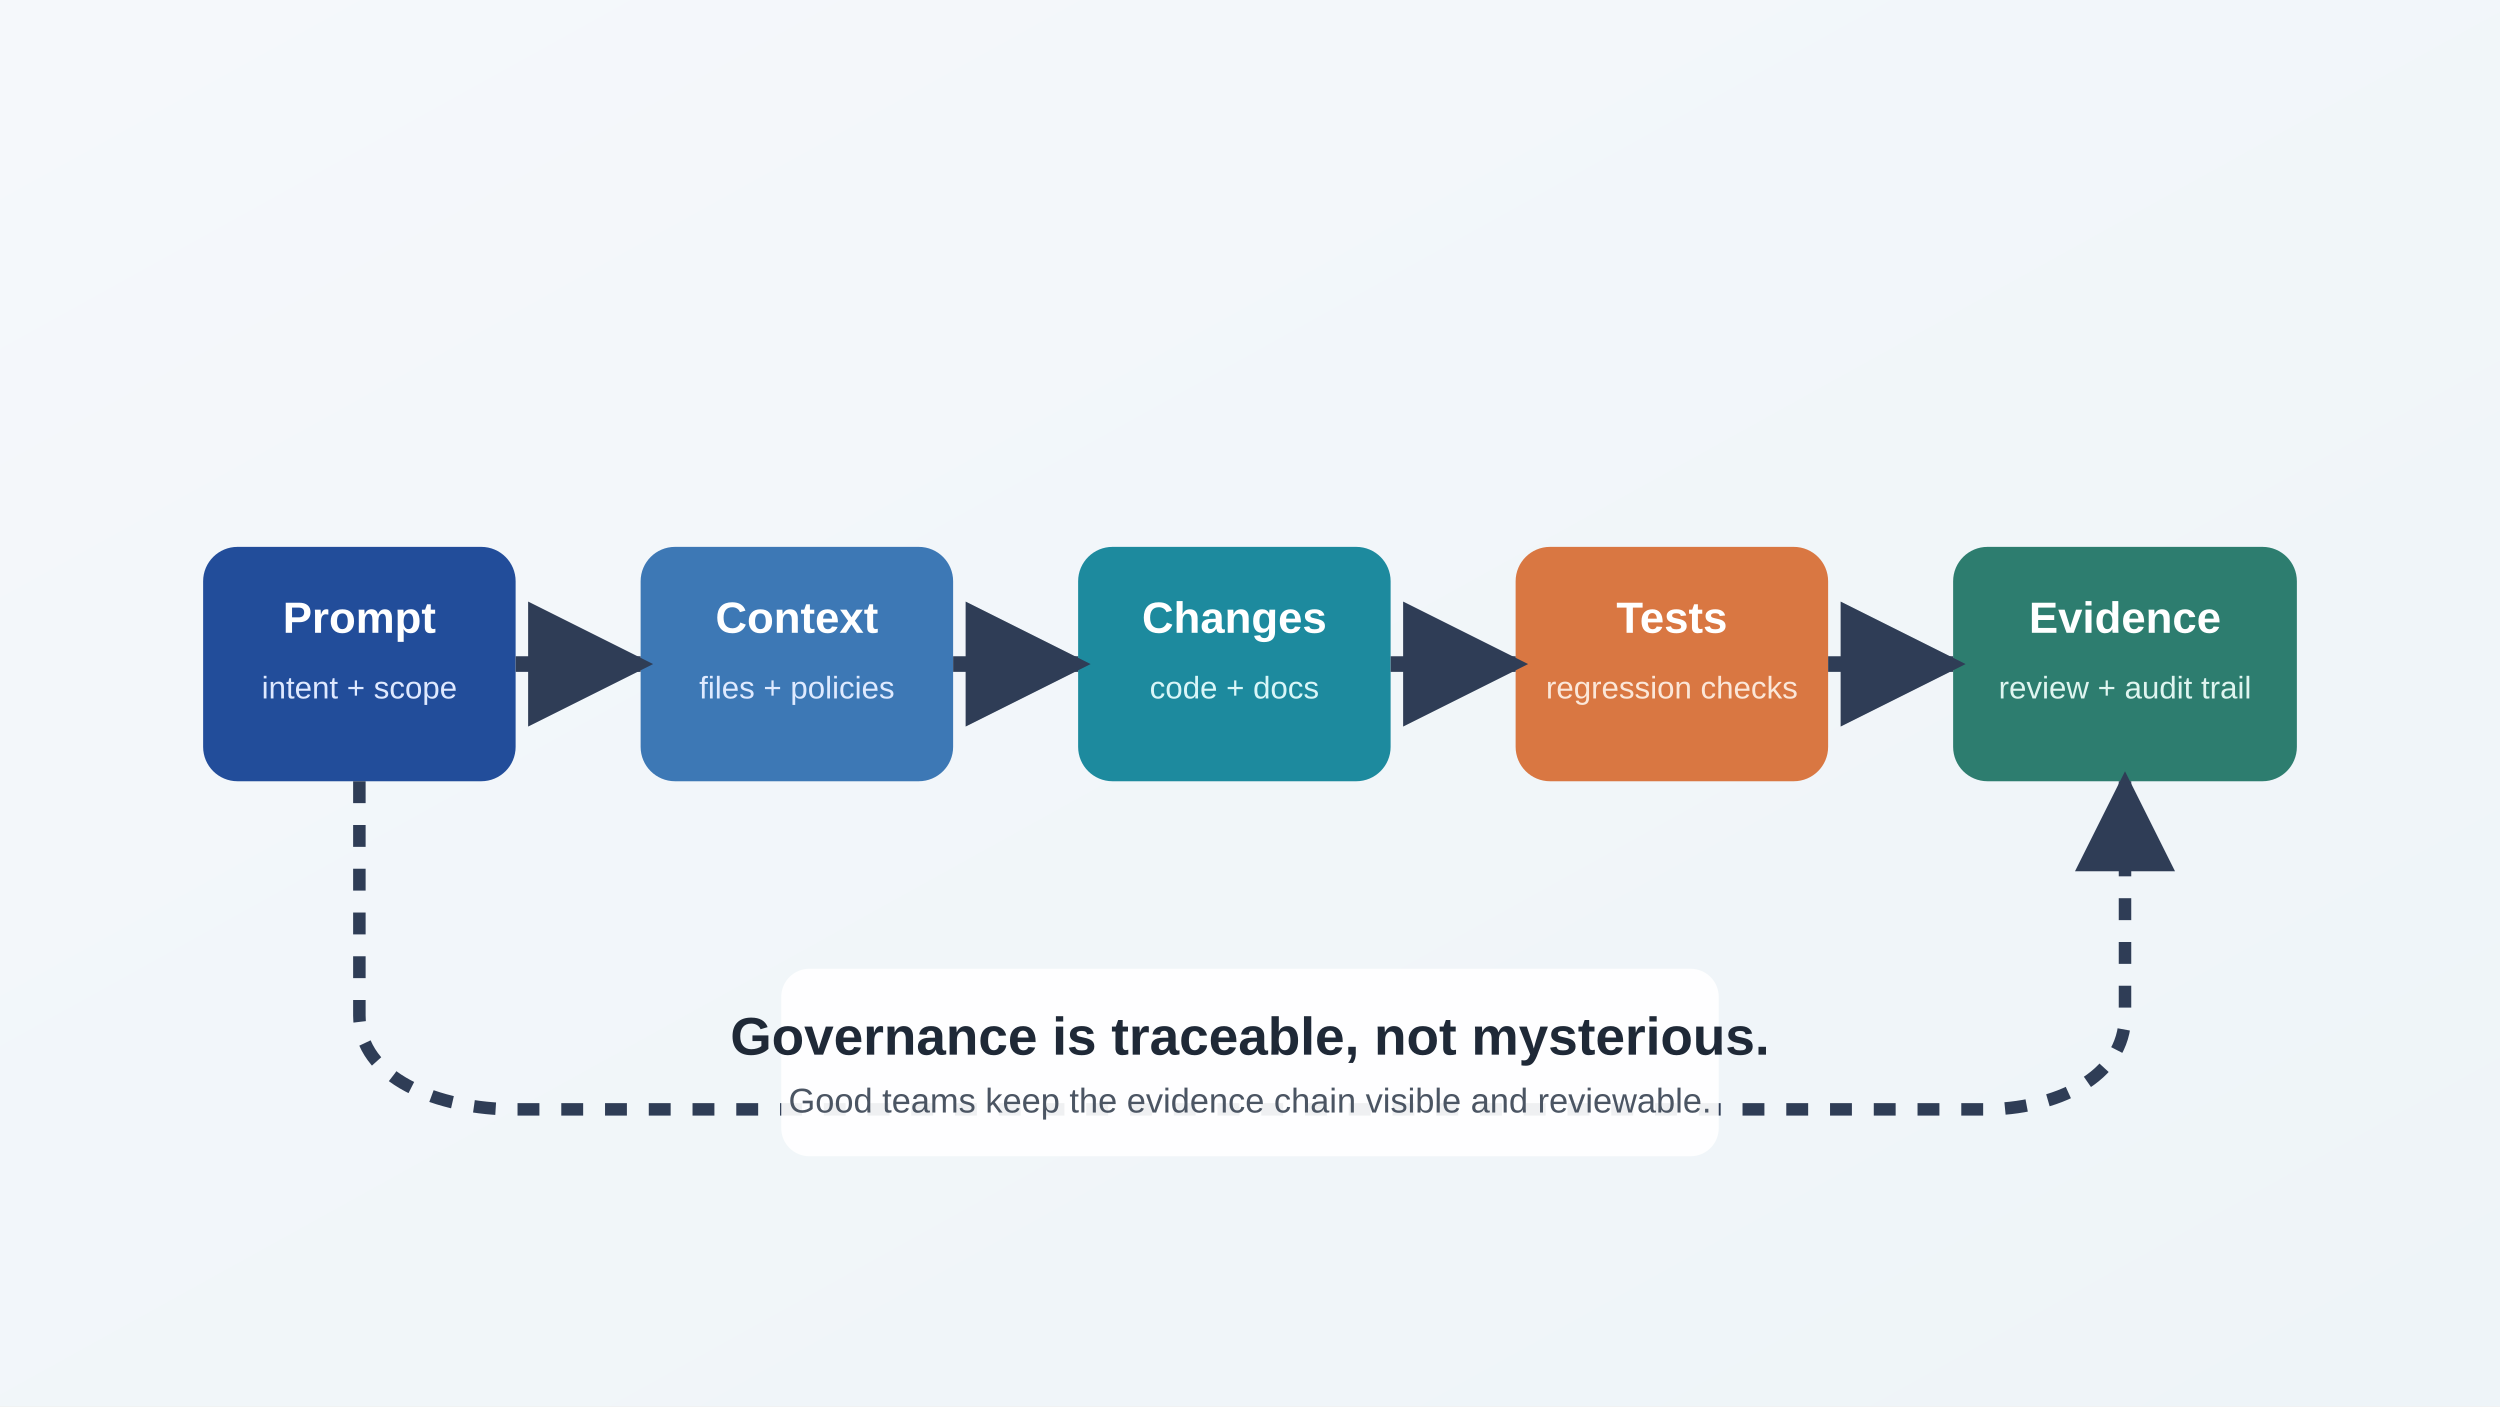
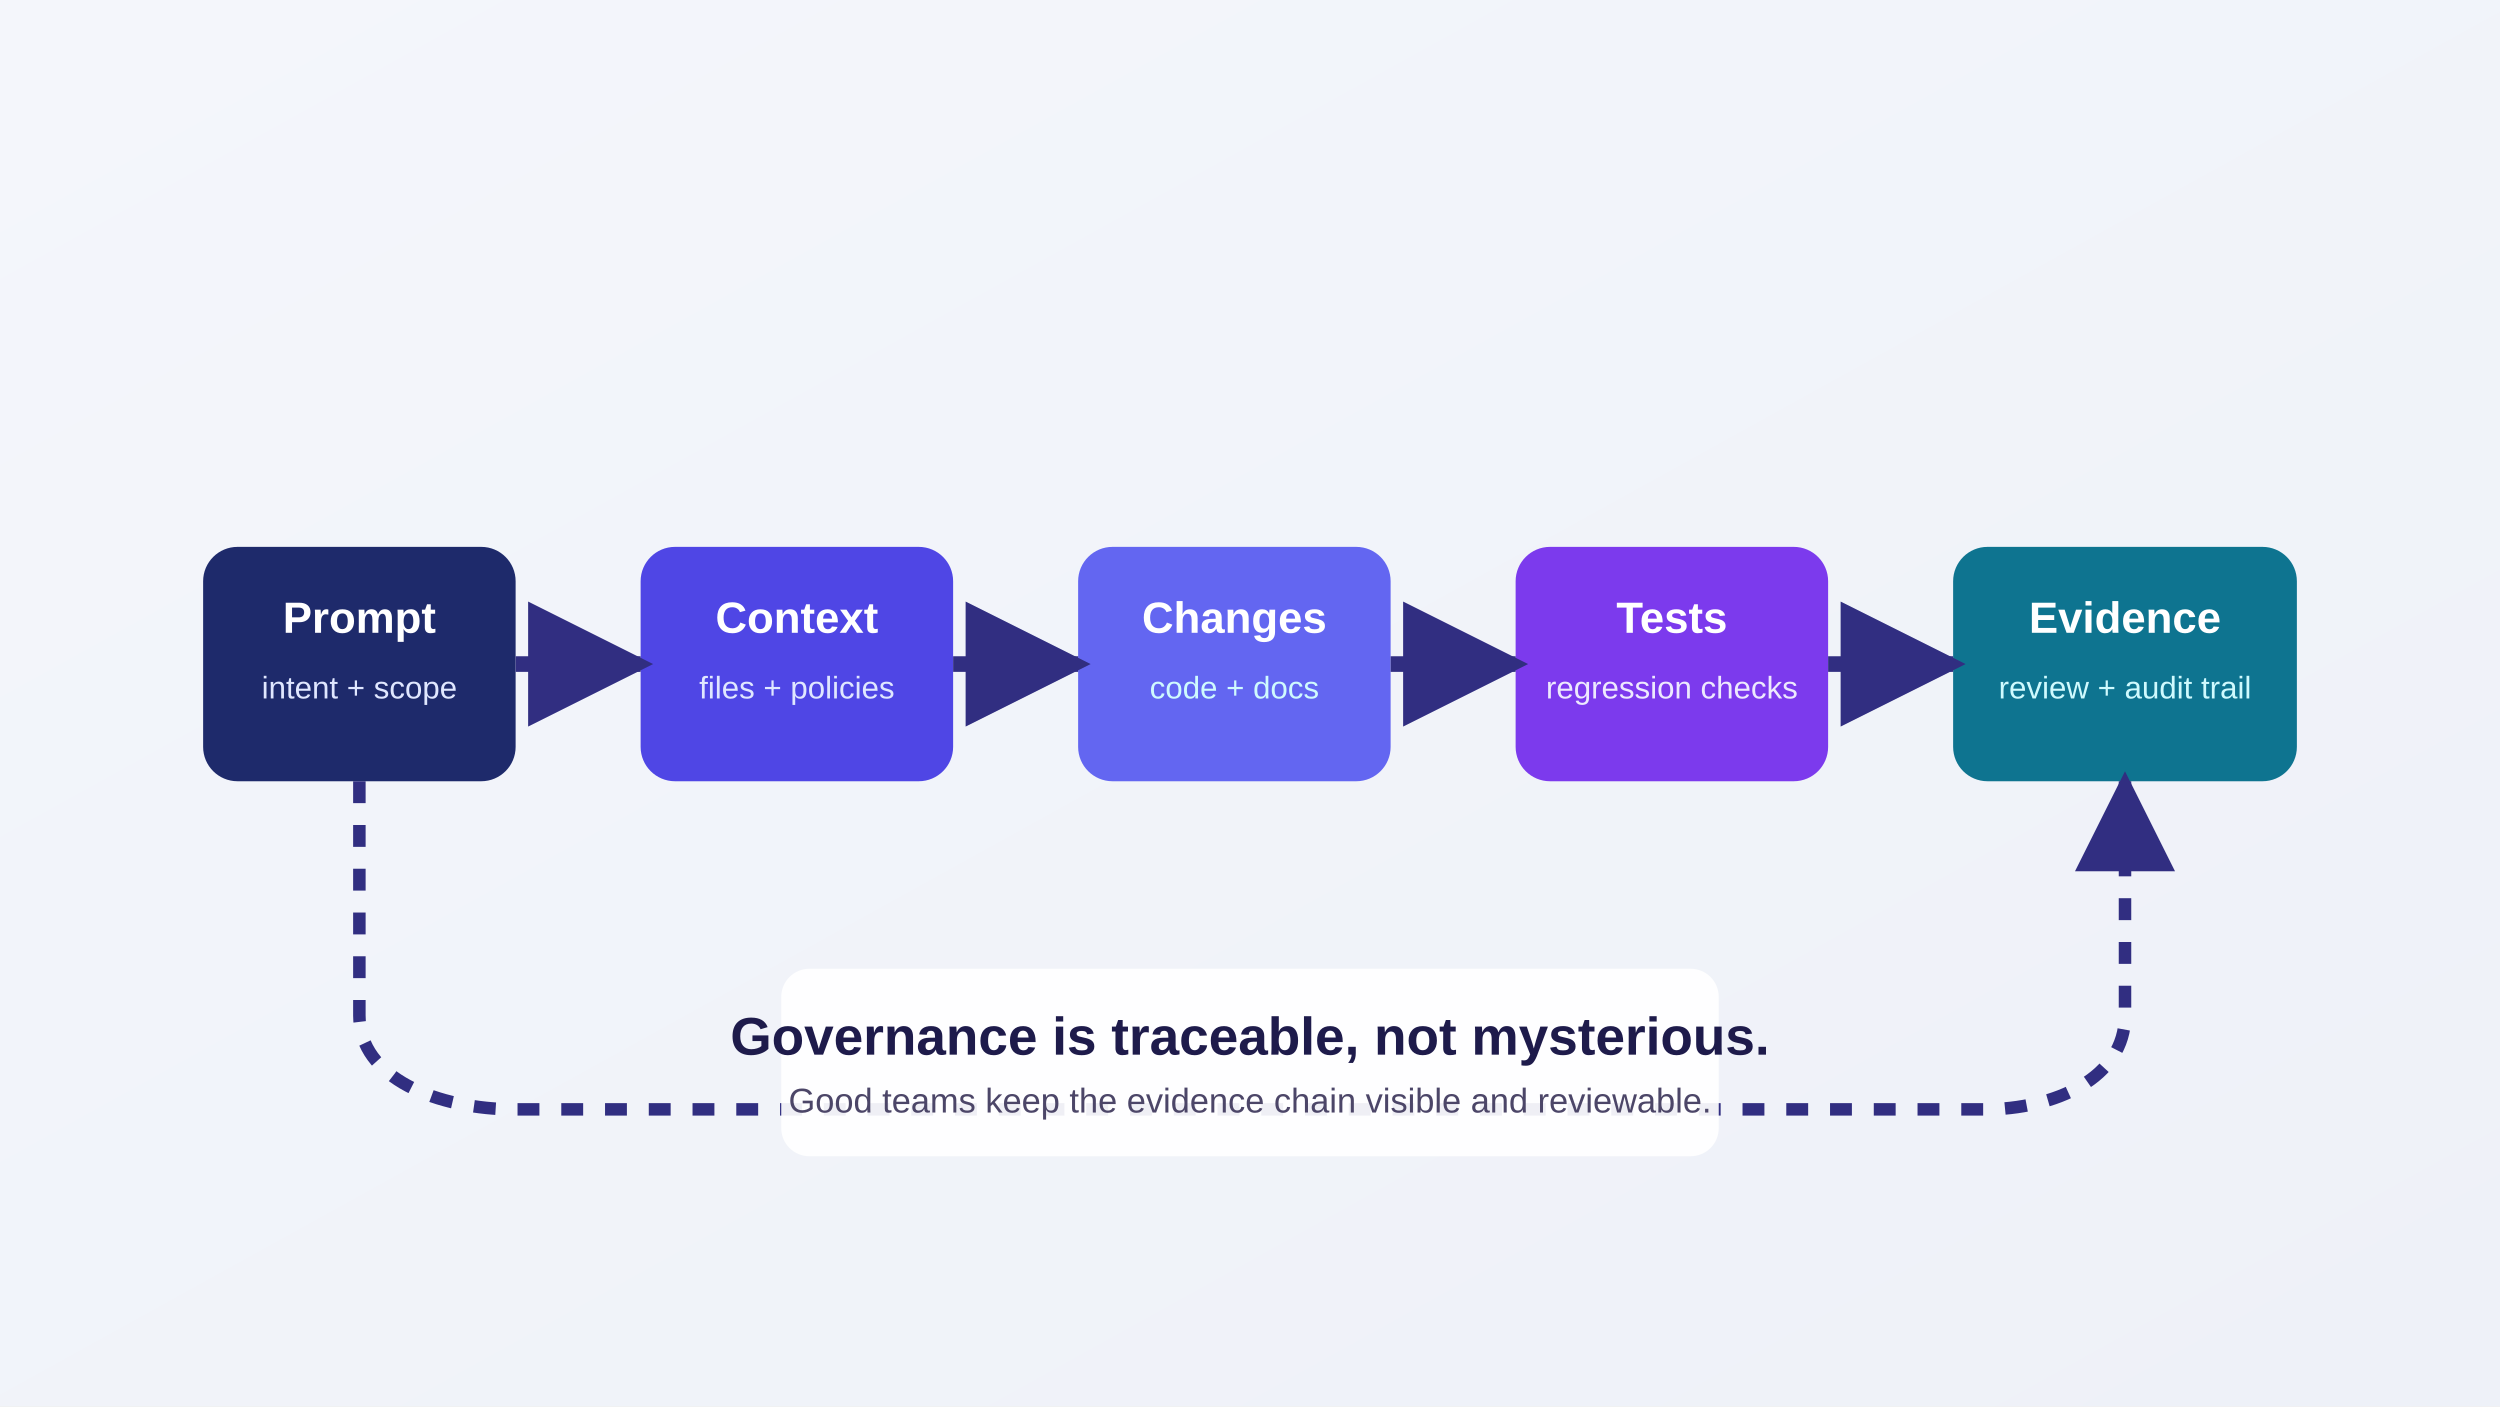
<svg xmlns="http://www.w3.org/2000/svg" viewBox="0 0 1600 900" role="img" aria-label="Governance and traceability flow">
  <defs>
    <linearGradient id="bg" x1="0" x2="1" y1="0" y2="1">
-       <stop offset="0%" stop-color="#f5f8fb" />
-       <stop offset="100%" stop-color="#eef4f8" />
+       <stop offset="0%" stop-color="#F4F6FB" />
+       <stop offset="100%" stop-color="#EEF1F8" />
    </linearGradient>
    <marker id="arrow" viewBox="0 0 10 10" refX="9" refY="5" markerWidth="8" markerHeight="8" orient="auto-start-reverse">
-       <path d="M0,0 L10,5 L0,10 z" fill="#2f3d56" />
+       <path d="M0,0 L10,5 L0,10 z" fill="#312E81" />
    </marker>
  </defs>
  <rect width="1600" height="900" fill="url(#bg)" />
  <g font-family="Arial, Helvetica, sans-serif">
-     <rect x="130" y="350" width="200" height="150" rx="22" fill="#224d9a" />
+     <rect x="130" y="350" width="200" height="150" rx="22" fill="#1E2A6B" />
    <text x="230" y="405" text-anchor="middle" fill="#ffffff" font-size="28" font-weight="700">Prompt</text>
-     <text x="230" y="447" text-anchor="middle" fill="#dfe9ff" font-size="20">intent + scope</text>
-     <rect x="410" y="350" width="200" height="150" rx="22" fill="#3d78b5" />
+     <text x="230" y="447" text-anchor="middle" fill="#E0E7FF" font-size="20">intent + scope</text>
+     <rect x="410" y="350" width="200" height="150" rx="22" fill="#4F46E5" />
    <text x="510" y="405" text-anchor="middle" fill="#ffffff" font-size="28" font-weight="700">Context</text>
-     <text x="510" y="447" text-anchor="middle" fill="#dfeaff" font-size="20">files + policies</text>
-     <rect x="690" y="350" width="200" height="150" rx="22" fill="#1d8a9e" />
+     <text x="510" y="447" text-anchor="middle" fill="#E0E7FF" font-size="20">files + policies</text>
+     <rect x="690" y="350" width="200" height="150" rx="22" fill="#6366F1" />
    <text x="790" y="405" text-anchor="middle" fill="#ffffff" font-size="28" font-weight="700">Changes</text>
-     <text x="790" y="447" text-anchor="middle" fill="#d9f6f8" font-size="20">code + docs</text>
-     <rect x="970" y="350" width="200" height="150" rx="22" fill="#d97742" />
+     <text x="790" y="447" text-anchor="middle" fill="#CFFAFE" font-size="20">code + docs</text>
+     <rect x="970" y="350" width="200" height="150" rx="22" fill="#7C3AED" />
    <text x="1070" y="405" text-anchor="middle" fill="#ffffff" font-size="28" font-weight="700">Tests</text>
-     <text x="1070" y="447" text-anchor="middle" fill="#fbe7d9" font-size="20">regression checks</text>
-     <rect x="1250" y="350" width="220" height="150" rx="22" fill="#2d7d6f" />
+     <text x="1070" y="447" text-anchor="middle" fill="#EDE9FE" font-size="20">regression checks</text>
+     <rect x="1250" y="350" width="220" height="150" rx="22" fill="#0E7490" />
    <text x="1360" y="405" text-anchor="middle" fill="#ffffff" font-size="28" font-weight="700">Evidence</text>
-     <text x="1360" y="447" text-anchor="middle" fill="#dff5f0" font-size="20">review + audit trail</text>
-     <path d="M330 425 H410" stroke="#2f3d56" stroke-width="10" fill="none" marker-end="url(#arrow)" />
-     <path d="M610 425 H690" stroke="#2f3d56" stroke-width="10" fill="none" marker-end="url(#arrow)" />
-     <path d="M890 425 H970" stroke="#2f3d56" stroke-width="10" fill="none" marker-end="url(#arrow)" />
-     <path d="M1170 425 H1250" stroke="#2f3d56" stroke-width="10" fill="none" marker-end="url(#arrow)" />
-     <path d="M230 500 V650 C230 690 280 710 330 710 H1270 C1315 710 1360 690 1360 650 V500" fill="none" stroke="#2f3d56" stroke-width="8" stroke-dasharray="14 14" marker-end="url(#arrow)" />
+     <text x="1360" y="447" text-anchor="middle" fill="#CFFAFE" font-size="20">review + audit trail</text>
+     <path d="M330 425 H410" stroke="#312E81" stroke-width="10" fill="none" marker-end="url(#arrow)" />
+     <path d="M610 425 H690" stroke="#312E81" stroke-width="10" fill="none" marker-end="url(#arrow)" />
+     <path d="M890 425 H970" stroke="#312E81" stroke-width="10" fill="none" marker-end="url(#arrow)" />
+     <path d="M1170 425 H1250" stroke="#312E81" stroke-width="10" fill="none" marker-end="url(#arrow)" />
+     <path d="M230 500 V650 C230 690 280 710 330 710 H1270 C1315 710 1360 690 1360 650 V500" fill="none" stroke="#312E81" stroke-width="8" stroke-dasharray="14 14" marker-end="url(#arrow)" />
    <rect x="500" y="620" width="600" height="120" rx="18" fill="#ffffff" opacity="0.92" />
-     <text x="800" y="675" text-anchor="middle" fill="#1f2937" font-size="34" font-weight="700">Governance is traceable, not mysterious.</text>
-     <text x="800" y="712" text-anchor="middle" fill="#4b5563" font-size="22">Good teams keep the evidence chain visible and reviewable.</text>
+     <text x="800" y="675" text-anchor="middle" fill="#1E1B4B" font-size="34" font-weight="700">Governance is traceable, not mysterious.</text>
+     <text x="800" y="712" text-anchor="middle" fill="#4C4668" font-size="22">Good teams keep the evidence chain visible and reviewable.</text>
  </g>
</svg>
